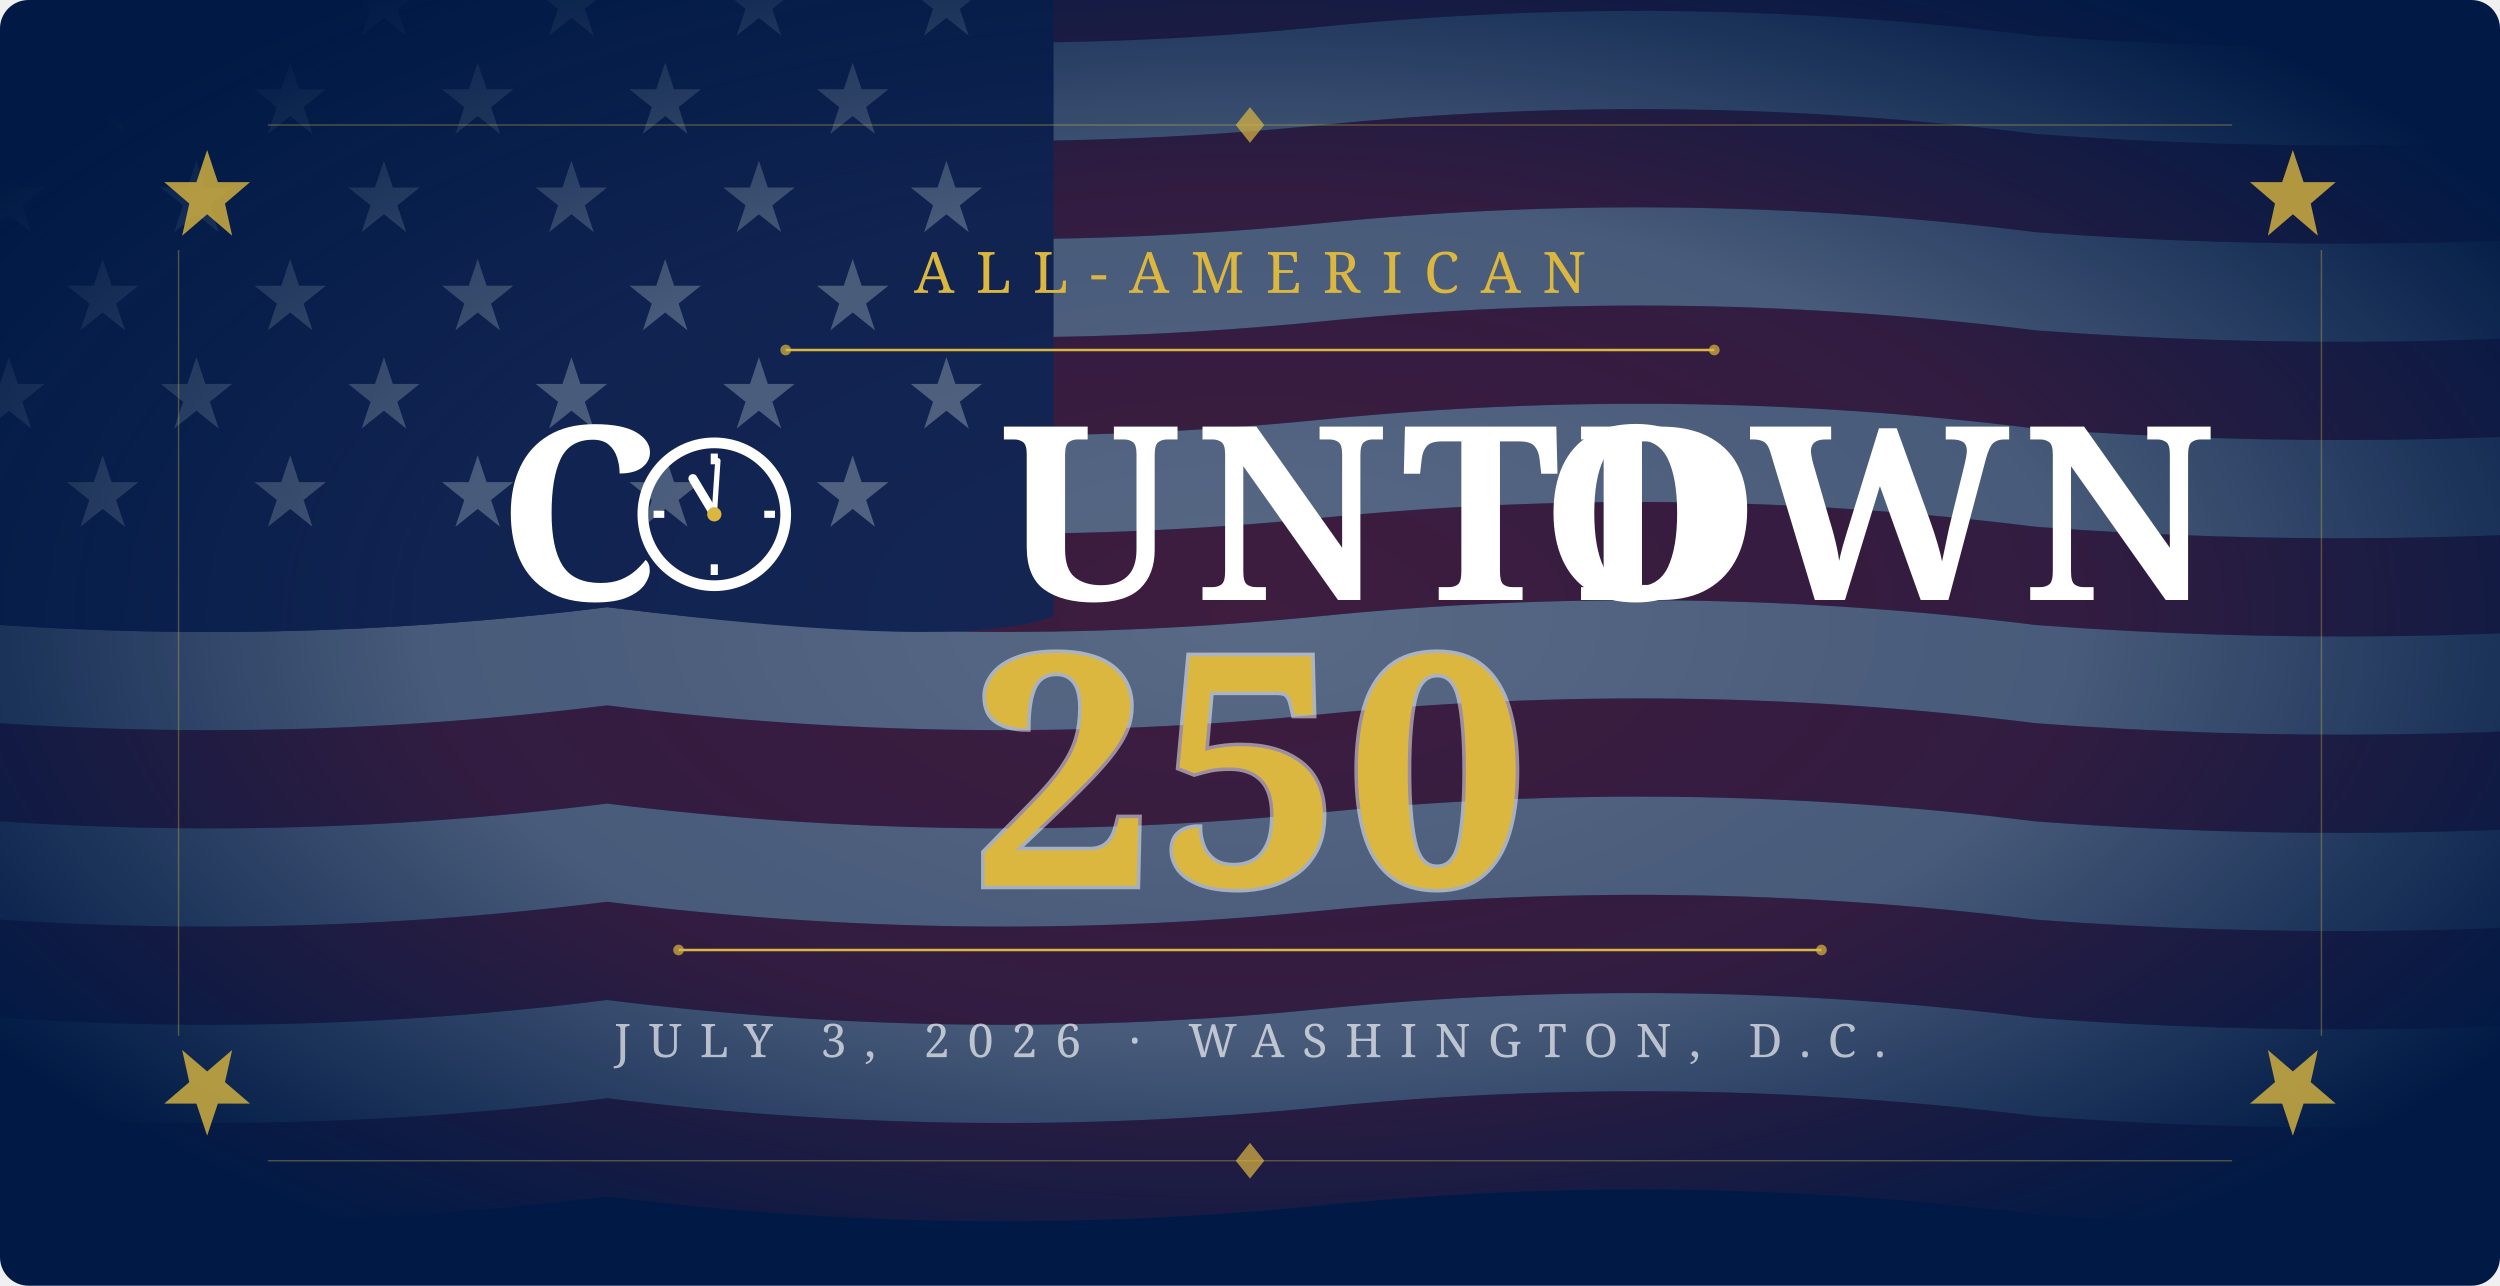
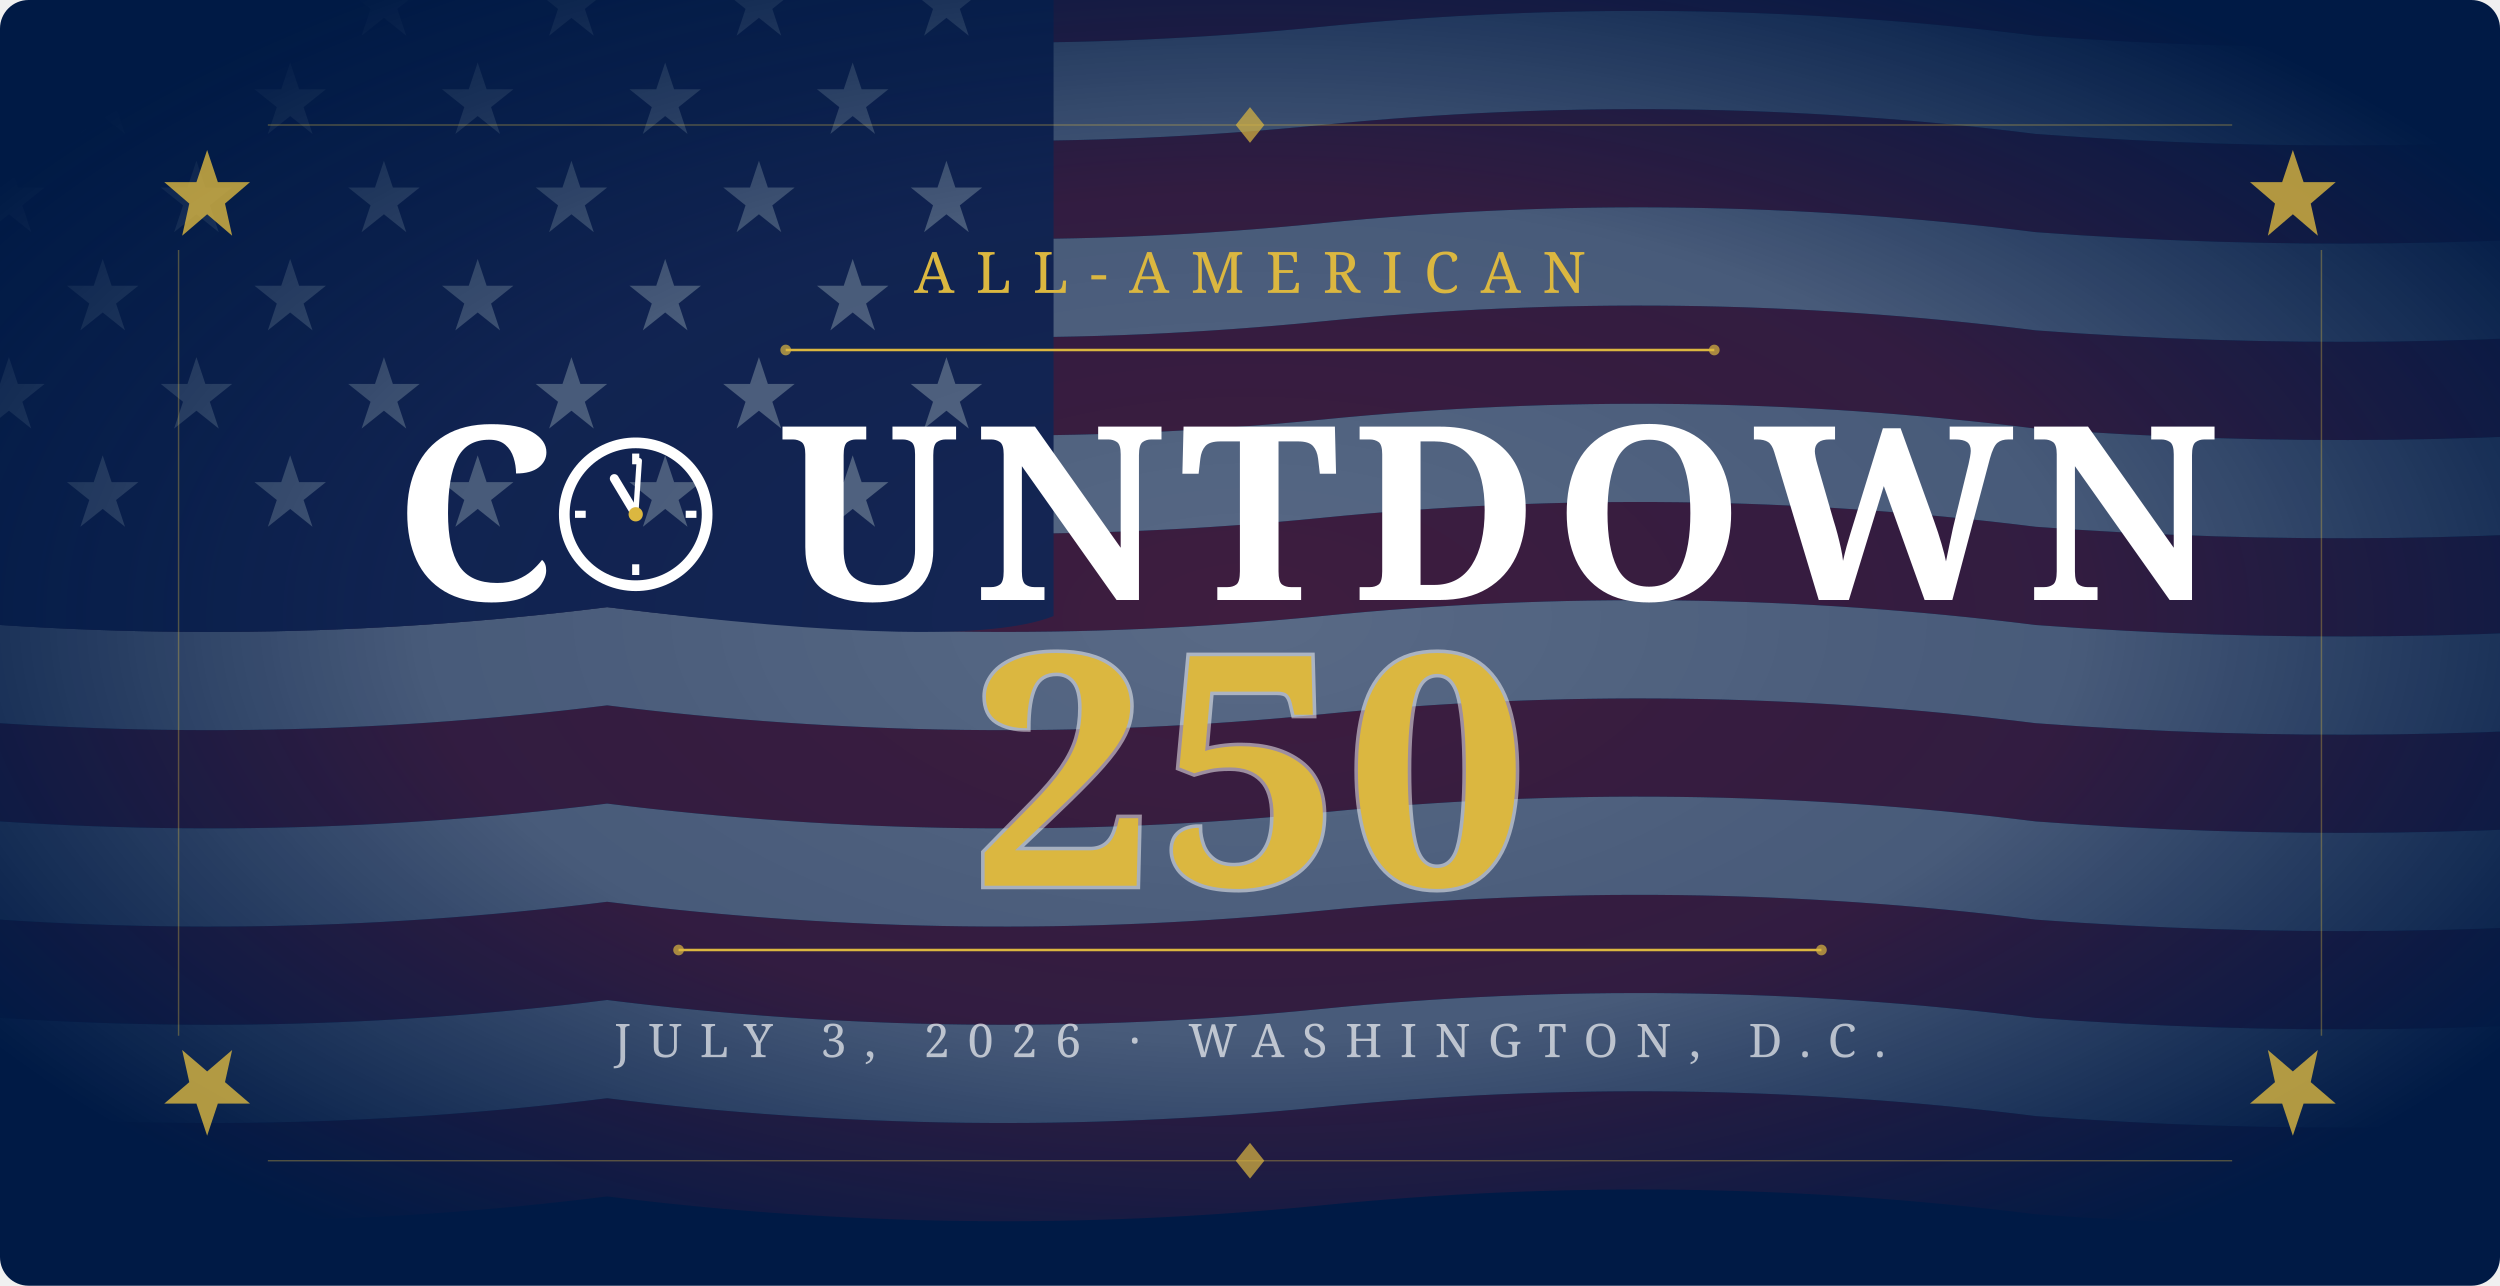
<svg xmlns="http://www.w3.org/2000/svg" viewBox="0 0 700 360" width="700" height="360">
  <defs>
    <clipPath id="bgClip">
      <rect width="700" height="360" rx="8" />
    </clipPath>
    <radialGradient id="flagFade" cx="50%" cy="48%" r="60%">
      <stop offset="0%" stop-color="white" stop-opacity="1" />
      <stop offset="55%" stop-color="white" stop-opacity="0.8" />
      <stop offset="100%" stop-color="white" stop-opacity="0" />
    </radialGradient>
    <mask id="flagMask">
      <rect width="700" height="360" fill="url(#flagFade)" />
    </mask>
  </defs>
  <rect width="700" height="360" fill="#001a45" rx="8" />
  <g mask="url(#flagMask)" opacity="0.35" clip-path="url(#bgClip)">
    <g transform="translate(-30, -20) scale(1.25)">
      <path d="M0,0 Q80,8 160,-2 Q240,8 320,0 Q400,-8 480,2 Q560,8 640,0 L640,22 Q560,30 480,24 Q400,14 320,22 Q240,30 160,20 Q80,30 0,22 Z" fill="#B22234" />
      <path d="M0,44 Q80,52 160,42 Q240,52 320,44 Q400,36 480,46 Q560,52 640,44 L640,66 Q560,74 480,68 Q400,58 320,66 Q240,74 160,64 Q80,74 0,66 Z" fill="#B22234" />
      <path d="M0,88 Q80,96 160,86 Q240,96 320,88 Q400,80 480,90 Q560,96 640,88 L640,110 Q560,118 480,112 Q400,102 320,110 Q240,118 160,108 Q80,118 0,110 Z" fill="#B22234" />
      <path d="M0,132 Q80,140 160,130 Q240,140 320,132 Q400,124 480,134 Q560,140 640,132 L640,154 Q560,162 480,156 Q400,146 320,154 Q240,162 160,152 Q80,162 0,154 Z" fill="#B22234" />
      <path d="M0,176 Q80,184 160,174 Q240,184 320,176 Q400,168 480,178 Q560,184 640,176 L640,198 Q560,206 480,200 Q400,190 320,198 Q240,206 160,196 Q80,206 0,198 Z" fill="#B22234" />
      <path d="M0,220 Q80,228 160,218 Q240,228 320,220 Q400,212 480,222 Q560,228 640,220 L640,242 Q560,250 480,244 Q400,234 320,242 Q240,250 160,240 Q80,250 0,242 Z" fill="#B22234" />
      <path d="M0,264 Q80,272 160,262 Q240,272 320,264 Q400,256 480,266 Q560,272 640,264 L640,286 Q560,294 480,288 Q400,278 320,286 Q240,294 160,284 Q80,294 0,286 Z" fill="#B22234" />
      <path d="M0,22 Q80,30 160,20 Q240,30 320,22 Q400,14 480,24 Q560,30 640,22 L640,44 Q560,52 480,46 Q400,36 320,44 Q240,52 160,42 Q80,52 0,44 Z" fill="#ffffff" />
      <path d="M0,66 Q80,74 160,64 Q240,74 320,66 Q400,58 480,68 Q560,74 640,66 L640,88 Q560,96 480,90 Q400,80 320,88 Q240,96 160,86 Q80,96 0,88 Z" fill="#ffffff" />
      <path d="M0,110 Q80,118 160,108 Q240,118 320,110 Q400,102 480,112 Q560,118 640,110 L640,132 Q560,140 480,134 Q400,124 320,132 Q240,140 160,130 Q80,140 0,132 Z" fill="#ffffff" />
      <path d="M0,154 Q80,162 160,152 Q240,162 320,154 Q400,146 480,156 Q560,162 640,154 L640,176 Q560,184 480,178 Q400,168 320,176 Q240,184 160,174 Q80,184 0,176 Z" fill="#ffffff" />
      <path d="M0,198 Q80,206 160,196 Q240,206 320,198 Q400,190 480,200 Q560,206 640,198 L640,220 Q560,228 480,222 Q400,212 320,220 Q240,228 160,218 Q80,228 0,220 Z" fill="#ffffff" />
      <path d="M0,242 Q80,250 160,240 Q240,250 320,242 Q400,234 480,244 Q560,250 640,242 L640,264 Q560,272 480,266 Q400,256 320,264 Q240,272 160,262 Q80,272 0,264 Z" fill="#ffffff" />
      <path d="M0,0 Q80,8 160,-2 Q240,8 260,4 L260,154 Q240,162 160,152 Q80,162 0,154 Z" fill="#3C3B6E" />
      <g fill="#ffffff">
        <polygon points="26,8 28,14 34,14 29,18 31,24 26,20 21,24 23,18 18,14 24,14" />
        <polygon points="68,8 70,14 76,14 71,18 73,24 68,20 63,24 65,18 60,14 66,14" />
        <polygon points="110,8 112,14 118,14 113,18 115,24 110,20 105,24 107,18 102,14 108,14" />
        <polygon points="152,8 154,14 160,14 155,18 157,24 152,20 147,24 149,18 144,14 150,14" />
        <polygon points="194,8 196,14 202,14 197,18 199,24 194,20 189,24 191,18 186,14 192,14" />
        <polygon points="236,8 238,14 244,14 239,18 241,24 236,20 231,24 233,18 228,14 234,14" />
        <polygon points="47,30 49,36 55,36 50,40 52,46 47,42 42,46 44,40 39,36 45,36" />
        <polygon points="89,30 91,36 97,36 92,40 94,46 89,42 84,46 86,40 81,36 87,36" />
        <polygon points="131,30 133,36 139,36 134,40 136,46 131,42 126,46 128,40 123,36 129,36" />
        <polygon points="173,30 175,36 181,36 176,40 178,46 173,42 168,46 170,40 165,36 171,36" />
        <polygon points="215,30 217,36 223,36 218,40 220,46 215,42 210,46 212,40 207,36 213,36" />
        <polygon points="26,52 28,58 34,58 29,62 31,68 26,64 21,68 23,62 18,58 24,58" />
        <polygon points="68,52 70,58 76,58 71,62 73,68 68,64 63,68 65,62 60,58 66,58" />
        <polygon points="110,52 112,58 118,58 113,62 115,68 110,64 105,68 107,62 102,58 108,58" />
        <polygon points="152,52 154,58 160,58 155,62 157,68 152,64 147,68 149,62 144,58 150,58" />
        <polygon points="194,52 196,58 202,58 197,62 199,68 194,64 189,68 191,62 186,58 192,58" />
        <polygon points="236,52 238,58 244,58 239,62 241,68 236,64 231,68 233,62 228,58 234,58" />
        <polygon points="47,74 49,80 55,80 50,84 52,90 47,86 42,90 44,84 39,80 45,80" />
        <polygon points="89,74 91,80 97,80 92,84 94,90 89,86 84,90 86,84 81,80 87,80" />
        <polygon points="131,74 133,80 139,80 134,84 136,90 131,86 126,90 128,84 123,80 129,80" />
        <polygon points="173,74 175,80 181,80 176,84 178,90 173,86 168,90 170,84 165,80 171,80" />
        <polygon points="215,74 217,80 223,80 218,84 220,90 215,86 210,90 212,84 207,80 213,80" />
        <polygon points="26,96 28,102 34,102 29,106 31,112 26,108 21,112 23,106 18,102 24,102" />
        <polygon points="68,96 70,102 76,102 71,106 73,112 68,108 63,112 65,106 60,102 66,102" />
        <polygon points="110,96 112,102 118,102 113,106 115,112 110,108 105,112 107,106 102,102 108,102" />
        <polygon points="152,96 154,102 160,102 155,106 157,112 152,108 147,112 149,106 144,102 150,102" />
        <polygon points="194,96 196,102 202,102 197,106 199,112 194,108 189,112 191,106 186,102 192,102" />
        <polygon points="236,96 238,102 244,102 239,106 241,112 236,108 231,112 233,106 228,102 234,102" />
        <polygon points="47,118 49,124 55,124 50,128 52,134 47,130 42,134 44,128 39,124 45,124" />
        <polygon points="89,118 91,124 97,124 92,128 94,134 89,130 84,134 86,128 81,124 87,124" />
        <polygon points="131,118 133,124 139,124 134,128 136,134 131,130 126,134 128,128 123,124 129,124" />
        <polygon points="173,118 175,124 181,124 176,128 178,134 173,130 168,134 170,128 165,124 171,124" />
        <polygon points="215,118 217,124 223,124 218,128 220,134 215,130 210,134 212,128 207,124 213,124" />
      </g>
    </g>
  </g>
  <polygon points="58,42 61,51 70,51 63,57 65,66 58,60 51,66 53,57 46,51 55,51" fill="#dbb740" opacity="0.8" />
  <polygon points="642,42 645,51 654,51 647,57 649,66 642,60 635,66 637,57 630,51 639,51" fill="#dbb740" opacity="0.8" />
  <polygon points="58,318 61,309 70,309 63,303 65,294 58,300 51,294 53,303 46,309 55,309" fill="#dbb740" opacity="0.8" />
  <polygon points="642,318 645,309 654,309 647,303 649,294 642,300 635,294 637,303 630,309 639,309" fill="#dbb740" opacity="0.8" />
  <line x1="75" y1="35" x2="625" y2="35" stroke="#dbb740" stroke-width="0.4" opacity="0.35" />
  <line x1="75" y1="325" x2="625" y2="325" stroke="#dbb740" stroke-width="0.4" opacity="0.35" />
  <line x1="50" y1="70" x2="50" y2="290" stroke="#dbb740" stroke-width="0.4" opacity="0.35" />
  <line x1="650" y1="70" x2="650" y2="290" stroke="#dbb740" stroke-width="0.4" opacity="0.35" />
  <polygon points="350,30 354,35 350,40 346,35" fill="#dbb740" opacity="0.7" />
  <polygon points="350,320 354,325 350,330 346,325" fill="#dbb740" opacity="0.7" />
  <text x="350" y="82" text-anchor="middle" font-family="'Playfair Display', 'Georgia', serif" fill="#dbb740" font-size="16" letter-spacing="6" font-weight="400">ALL-AMERICAN</text>
  <line x1="220" y1="98" x2="480" y2="98" stroke="#dbb740" stroke-width="0.7" />
  <circle cx="220" cy="98" r="1.5" fill="#dbb740" opacity="0.7" />
  <circle cx="480" cy="98" r="1.5" fill="#dbb740" opacity="0.7" />
-   <text x="162" y="168" text-anchor="middle" font-family="'Playfair Display', 'Georgia', serif" fill="#ffffff" font-size="68" font-weight="700" letter-spacing="4">C</text>
-   <g transform="translate(200, 144)">
+   <text x="133" y="168" text-anchor="middle" font-family="'Playfair Display', 'Georgia', serif" fill="#ffffff" font-size="68" font-weight="700" letter-spacing="4">C</text>
+   <g transform="translate(178, 144)">
    <circle cx="0" cy="0" r="20" fill="none" stroke="#ffffff" stroke-width="3" />
    <line x1="0" y1="-17" x2="0" y2="-14" stroke="#ffffff" stroke-width="2" />
    <line x1="0" y1="17" x2="0" y2="14" stroke="#ffffff" stroke-width="2" />
    <line x1="-17" y1="0" x2="-14" y2="0" stroke="#ffffff" stroke-width="2" />
    <line x1="17" y1="0" x2="14" y2="0" stroke="#ffffff" stroke-width="2" />
    <line x1="0" y1="0" x2="-6" y2="-10" stroke="#ffffff" stroke-width="2.5" stroke-linecap="round" />
    <line x1="0" y1="0" x2="1" y2="-15" stroke="#ffffff" stroke-width="1.5" stroke-linecap="round" />
    <circle cx="0" cy="0" r="2" fill="#dbb740" />
  </g>
-   <text x="280" y="168" text-anchor="start" font-family="'Playfair Display', 'Georgia', serif" fill="#ffffff" font-size="68" font-weight="700" letter-spacing="4">UNTD</text>
-   <text x="458" y="168" text-anchor="middle" font-family="'Playfair Display', 'Georgia', serif" fill="#ffffff" font-size="68" font-weight="700" letter-spacing="4">O</text>
-   <text x="490" y="168" text-anchor="start" font-family="'Playfair Display', 'Georgia', serif" fill="#ffffff" font-size="68" font-weight="700" letter-spacing="4">WN</text>
+   <text x="218" y="168" text-anchor="start" font-family="'Playfair Display', 'Georgia', serif" fill="#ffffff" font-size="68" font-weight="700" letter-spacing="4">UNTDOWN</text>
  <text x="350" y="248" text-anchor="middle" font-family="'Playfair Display', 'Georgia', serif" font-size="90" font-weight="900" letter-spacing="2" fill="none" stroke="#ffffff" stroke-width="2" opacity="0.5">250</text>
  <text x="350" y="248" text-anchor="middle" font-family="'Playfair Display', 'Georgia', serif" fill="#dbb740" font-size="90" font-weight="900" letter-spacing="2">250</text>
  <line x1="190" y1="266" x2="510" y2="266" stroke="#dbb740" stroke-width="0.7" />
  <circle cx="190" cy="266" r="1.5" fill="#dbb740" opacity="0.7" />
  <circle cx="510" cy="266" r="1.5" fill="#dbb740" opacity="0.7" />
  <text x="350" y="296" text-anchor="middle" font-family="'Playfair Display', 'Georgia', serif" fill="rgba(255,255,255,0.65)" font-size="13" letter-spacing="5" font-weight="400">JULY 3, 2026  ·  WASHINGTON, D.C.</text>
</svg>
